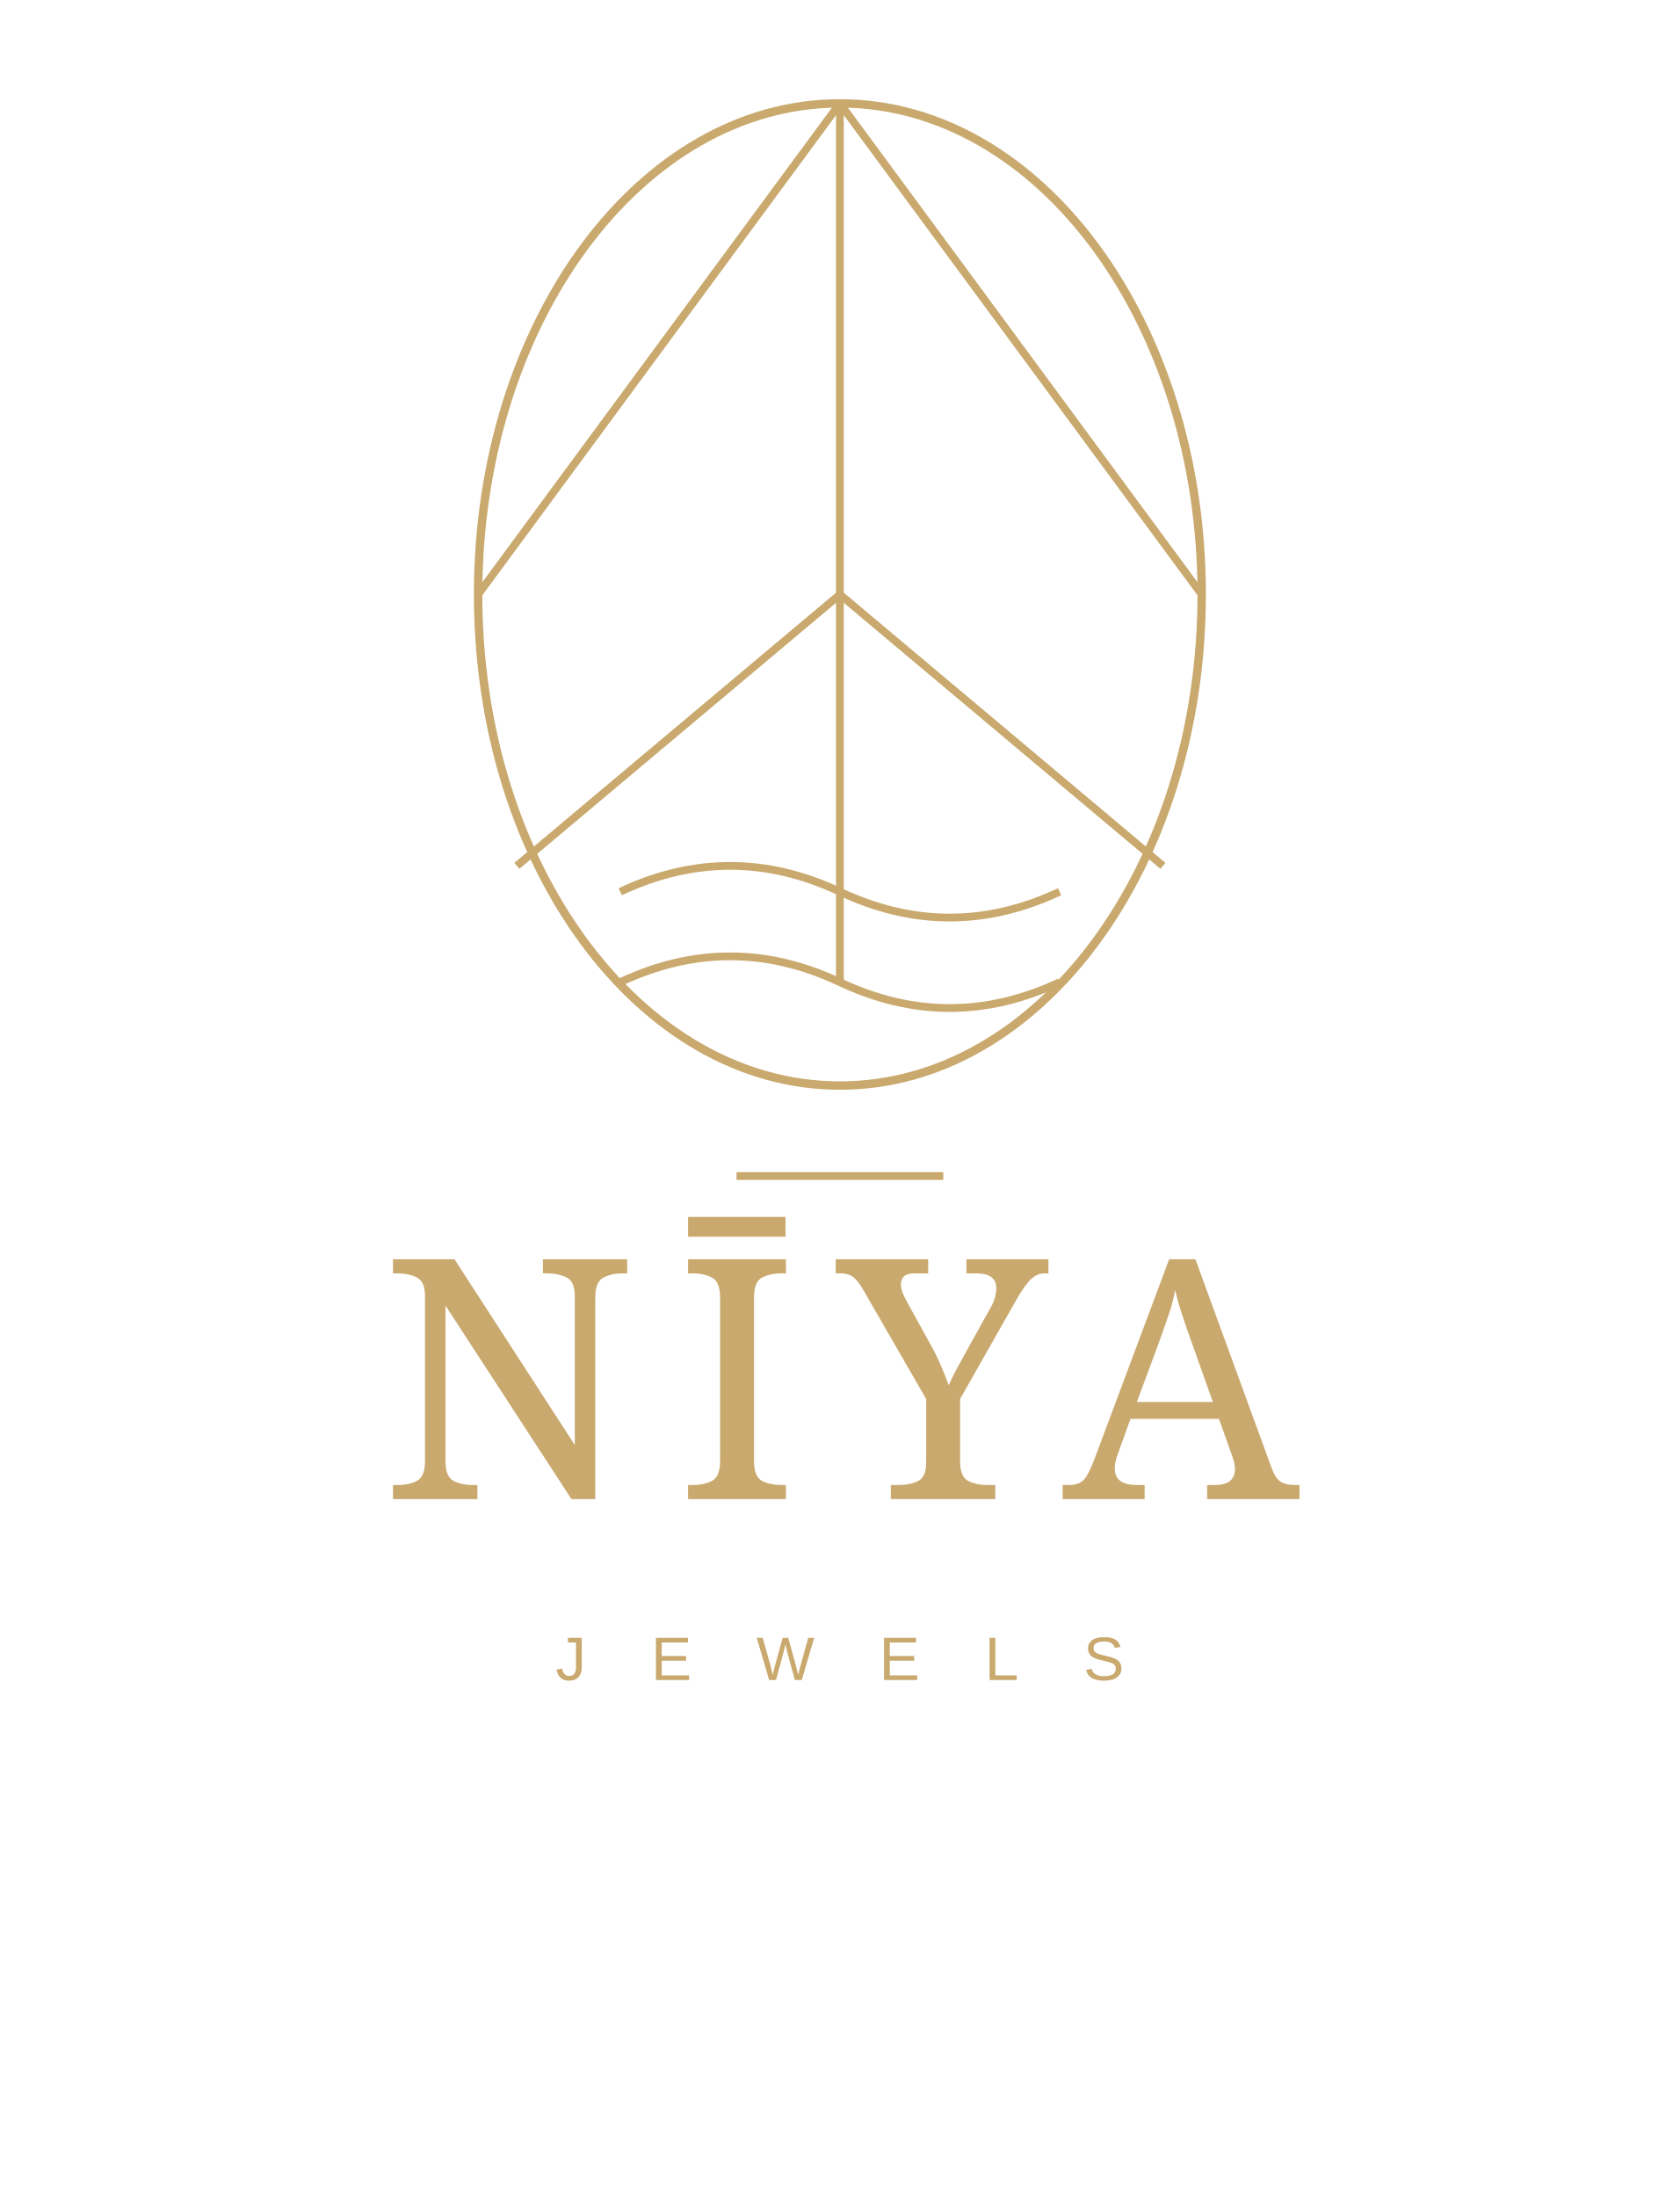
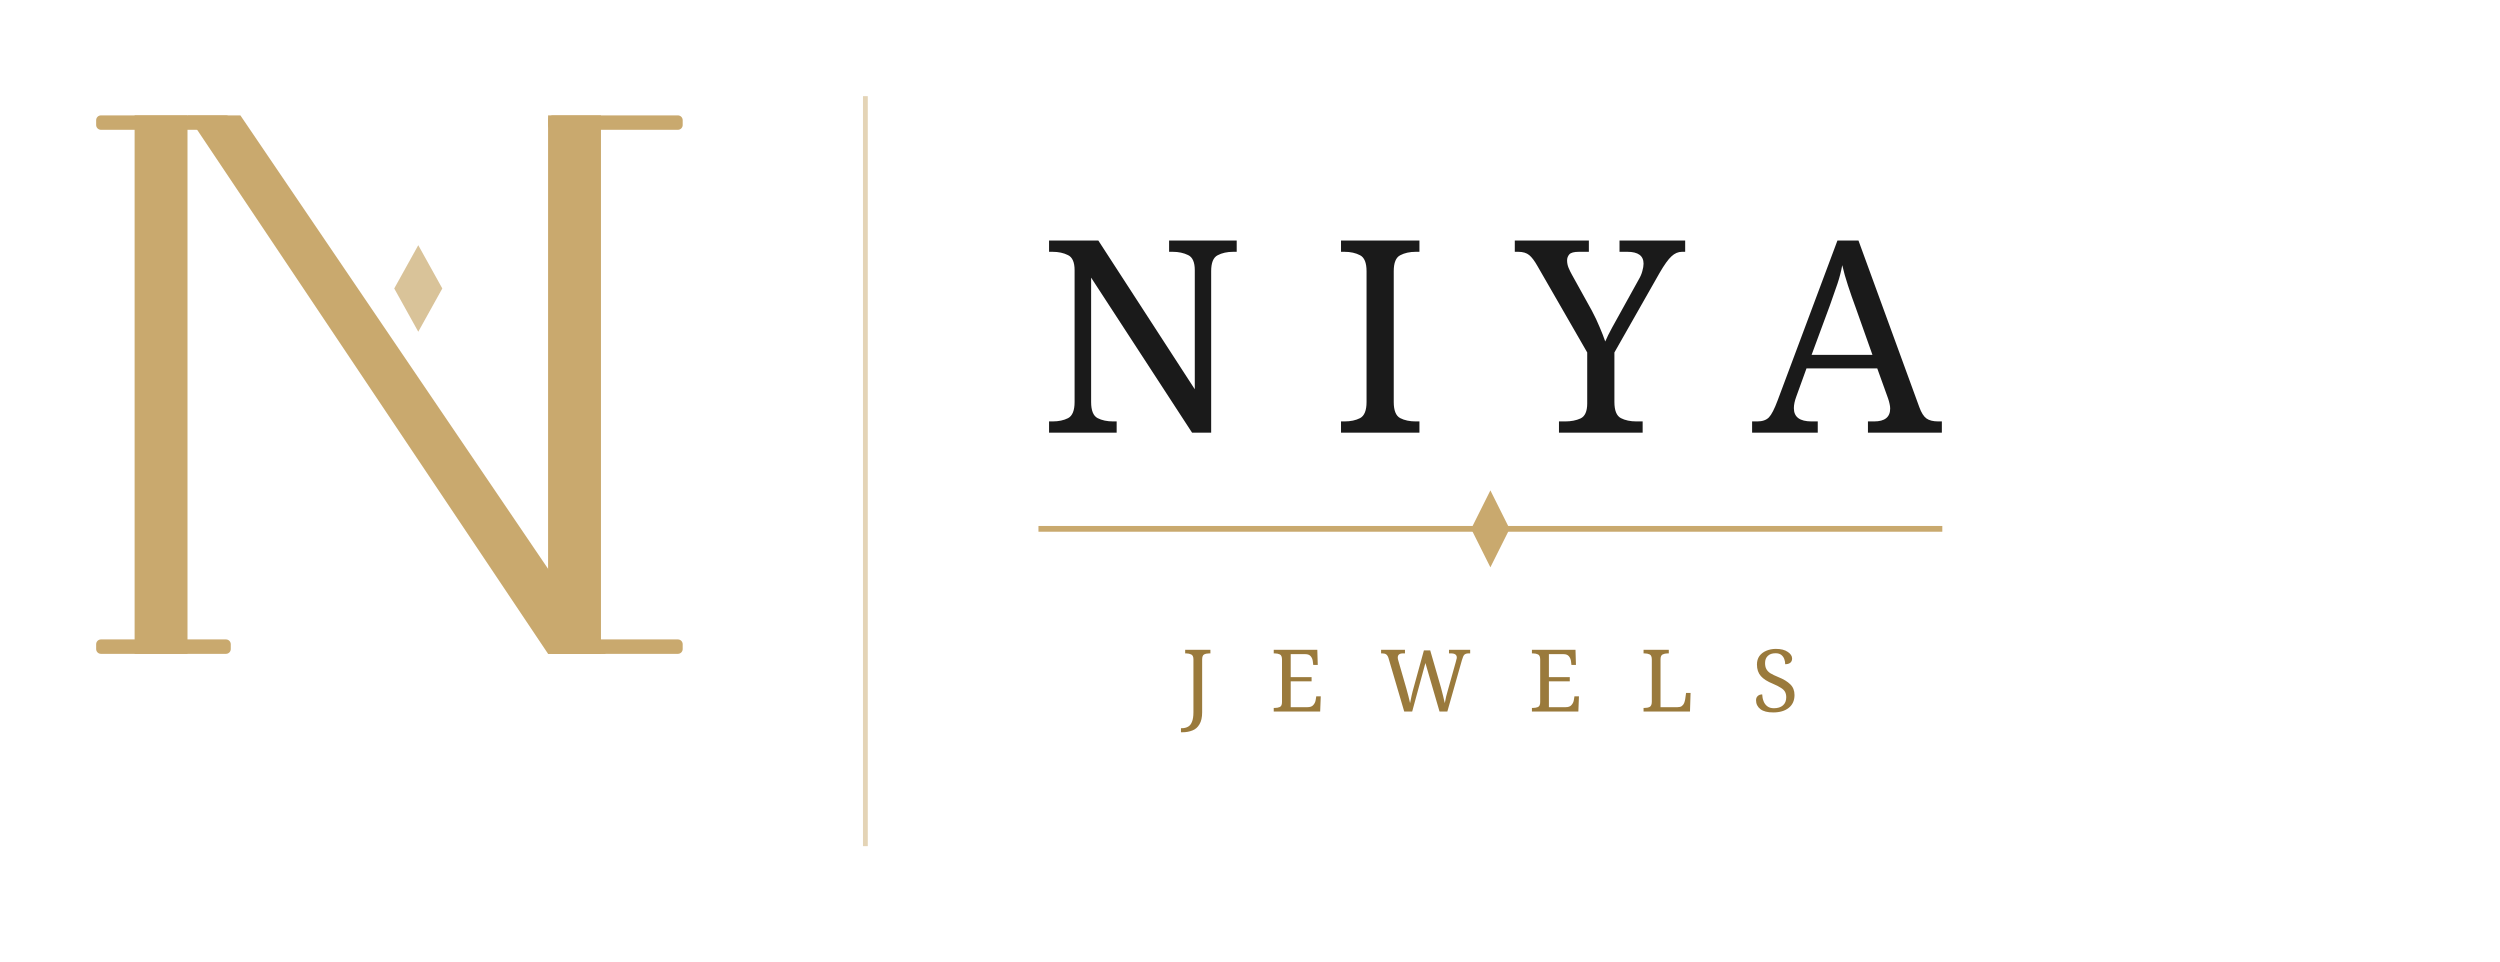
- <svg xmlns="http://www.w3.org/2000/svg" viewBox="0 0 260 340" fill="none">
-   <ellipse cx="130" cy="92" rx="56" ry="76" stroke="#C9A96E" stroke-width="1.3" fill="none" />
-   <line x1="130" y1="16" x2="130" y2="152" stroke="#C9A96E" stroke-width="1.2" />
-   <line x1="130" y1="16" x2="74" y2="92" stroke="#C9A96E" stroke-width="1.2" />
-   <line x1="130" y1="16" x2="186" y2="92" stroke="#C9A96E" stroke-width="1.2" />
-   <line x1="130" y1="92" x2="80" y2="134" stroke="#C9A96E" stroke-width="1.2" />
-   <line x1="130" y1="92" x2="180" y2="134" stroke="#C9A96E" stroke-width="1.2" />
-   <path d="M96,138 Q113,130 130,138 Q147,146 164,138" stroke="#C9A96E" stroke-width="1.2" fill="none" />
-   <path d="M96,152 Q113,144 130,152 Q147,160 164,152" stroke="#C9A96E" stroke-width="1.2" fill="none" />
-   <line x1="114" y1="182" x2="146" y2="182" stroke="#C9A96E" stroke-width="1.2" />
-   <text x="130" y="232" font-family="'Cormorant Garamond', 'Cormorant', Georgia, serif" font-size="52" font-weight="300" letter-spacing="6" fill="#C9A96E" text-anchor="middle">NĪYA</text>
-   <text x="130" y="260" font-family="'Jost', 'Arial', sans-serif" font-size="9.5" font-weight="300" letter-spacing="10" fill="#C9A96E" text-anchor="middle">JEWELS</text>
+ <svg xmlns="http://www.w3.org/2000/svg" viewBox="0 0 260 100" fill="none">
+   <g transform="translate(14, 12)">
+     <rect x="0" y="0" width="5.5" height="56" fill="#C9A96E" />
+     <path d="M5.5 0 L43 56 L49 56 L11 0 Z" fill="#C9A96E" />
+     <rect x="43" y="0" width="5.5" height="56" fill="#C9A96E" />
+     <rect x="-4" y="0" width="14" height="1.5" fill="#C9A96E" rx="0.5" />
+     <rect x="43" y="0" width="14" height="1.5" fill="#C9A96E" rx="0.5" />
+     <rect x="-4" y="54.5" width="14" height="1.5" fill="#C9A96E" rx="0.5" />
+     <rect x="43" y="54.5" width="14" height="1.5" fill="#C9A96E" rx="0.5" />
+     <polygon points="27,18 29.5,22.5 32,18 29.5,13.5" fill="#C9A96E" opacity="0.7" />
+   </g>
+   <line x1="90" y1="10" x2="90" y2="88" stroke="#C9A96E" stroke-width="0.5" opacity="0.5" />
+   <text x="155" y="45" font-family="'Cormorant Garamond', Georgia, serif" font-size="28" font-weight="300" letter-spacing="9" fill="#1A1A1A" text-anchor="middle">NIYA</text>
+   <line x1="108" y1="55" x2="202" y2="55" stroke="#C9A96E" stroke-width="0.6" />
+   <polygon points="155,51 157,55 155,59 153,55" fill="#C9A96E" />
+   <text x="155" y="74" font-family="'Cormorant Garamond', Georgia, serif" font-size="9" font-weight="400" letter-spacing="6" fill="#9A7A3C" text-anchor="middle">JEWELS</text>
</svg>
